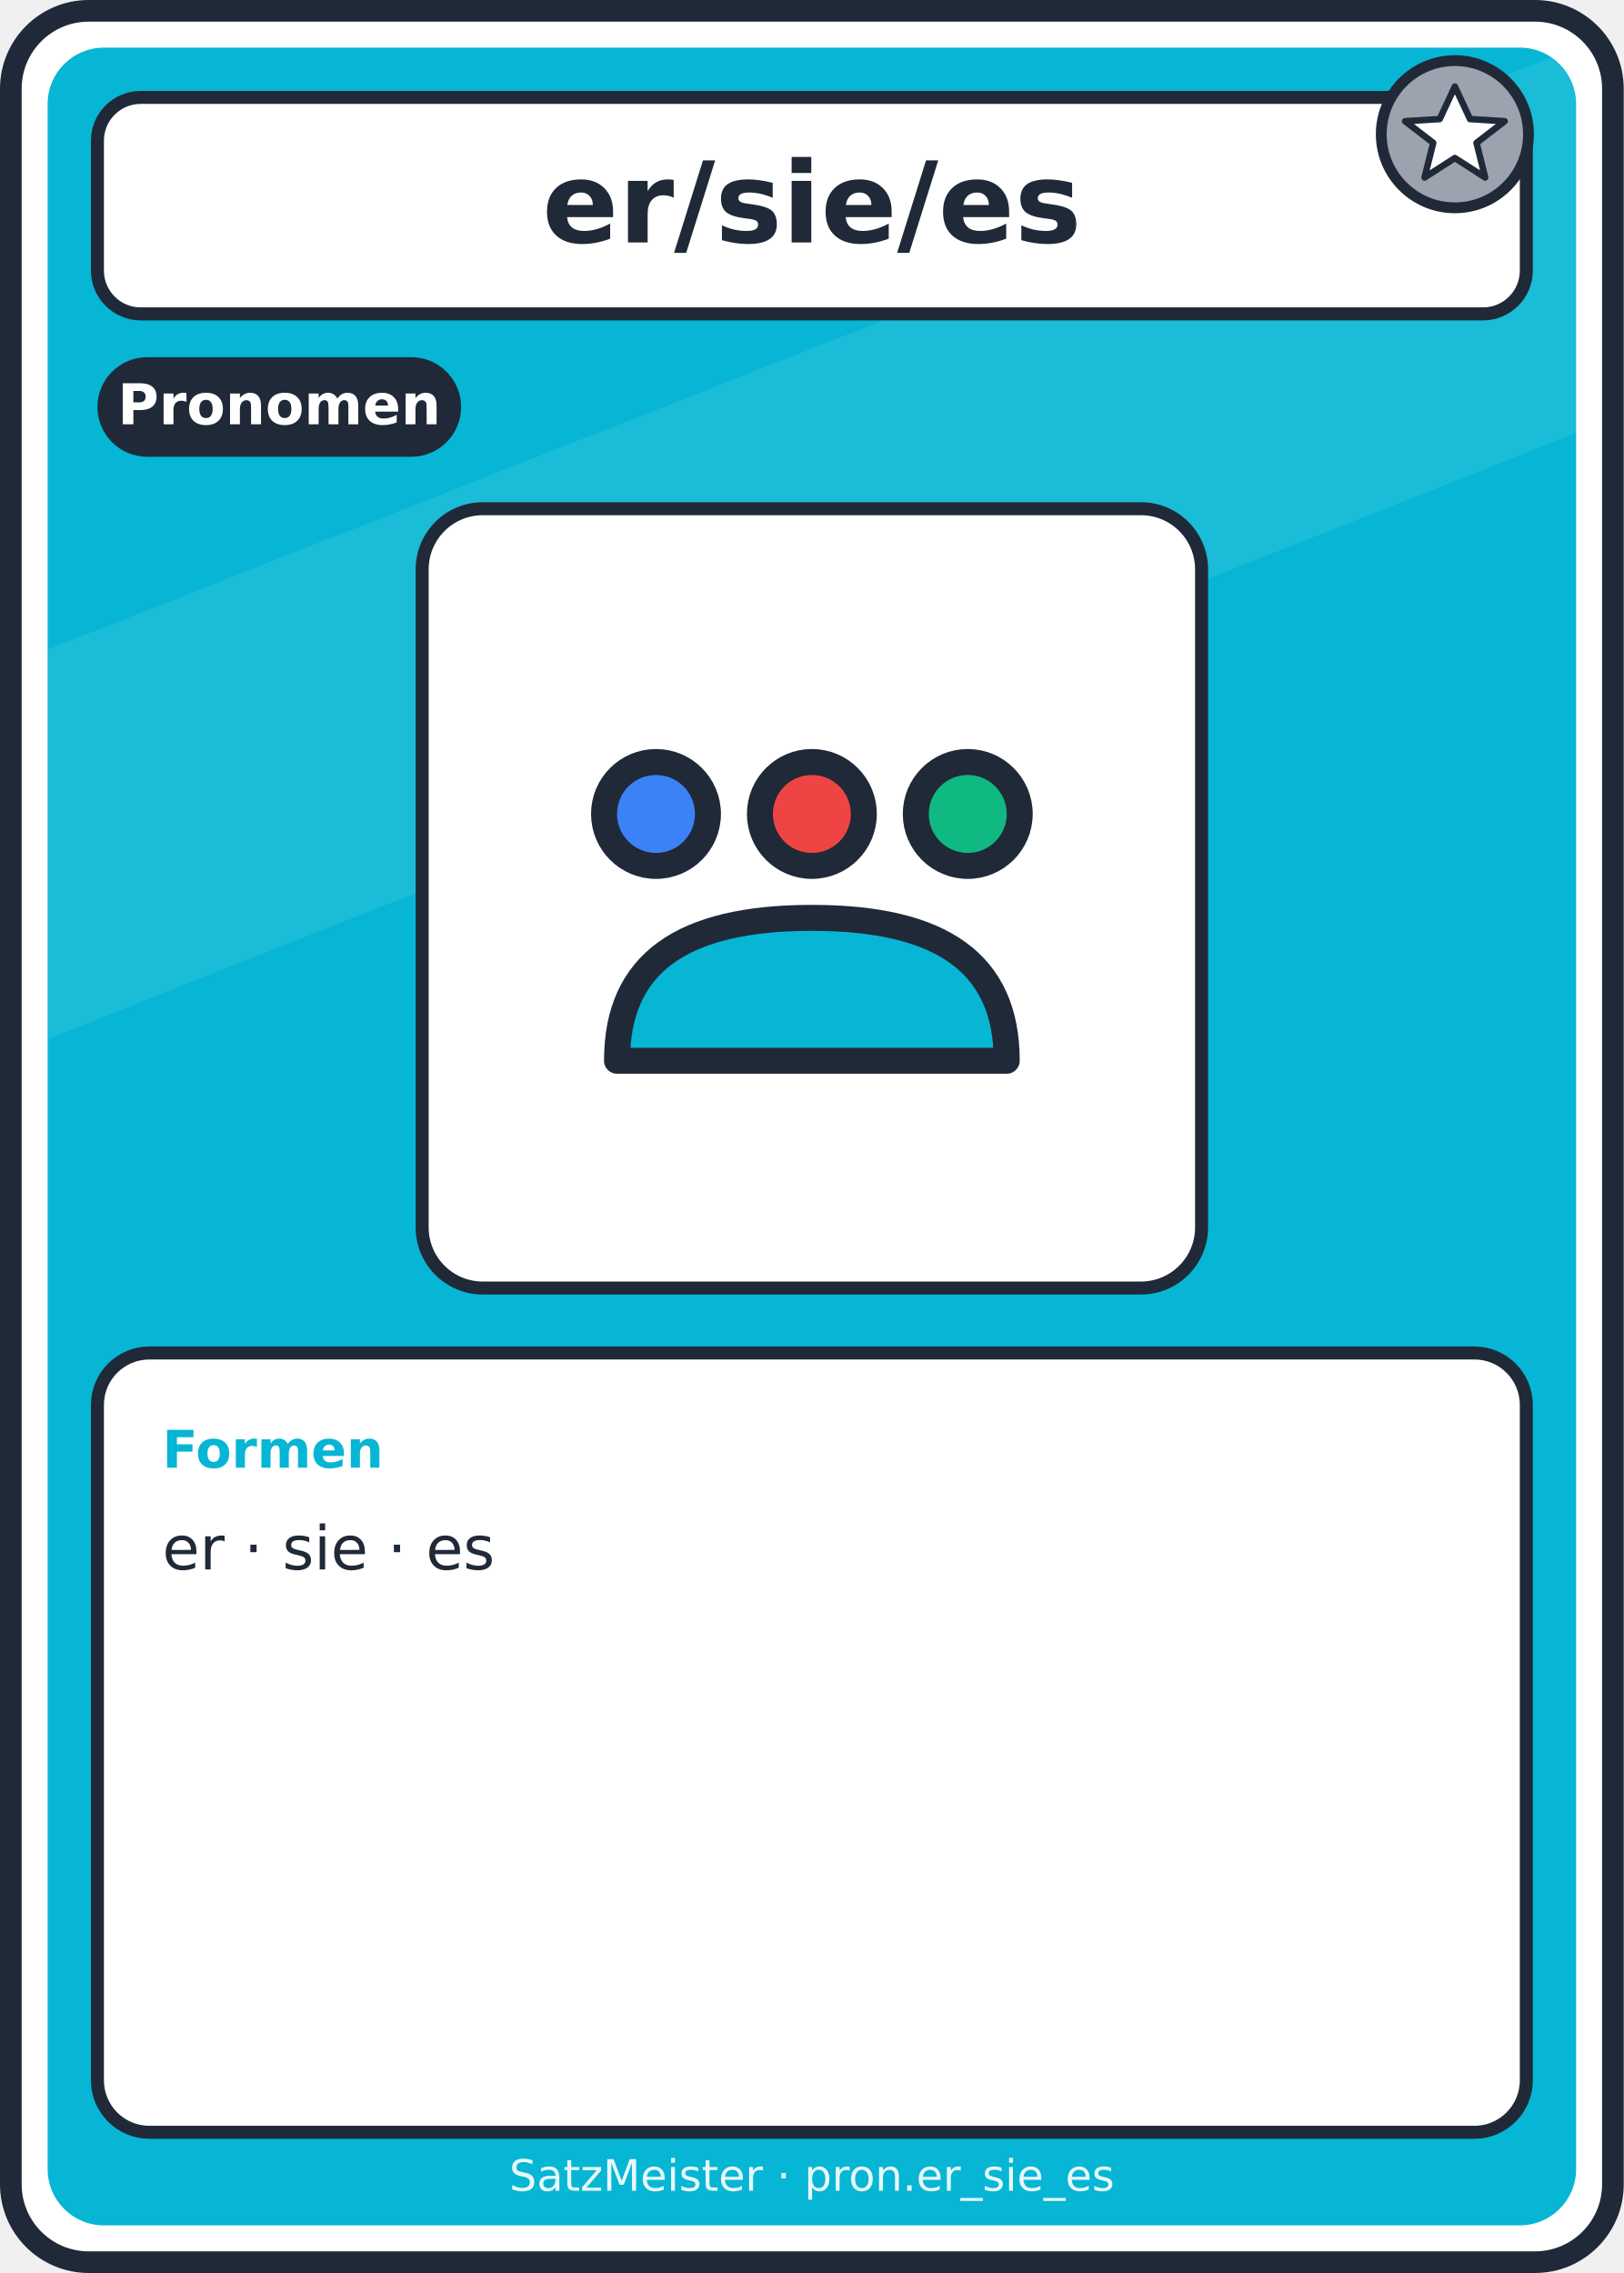
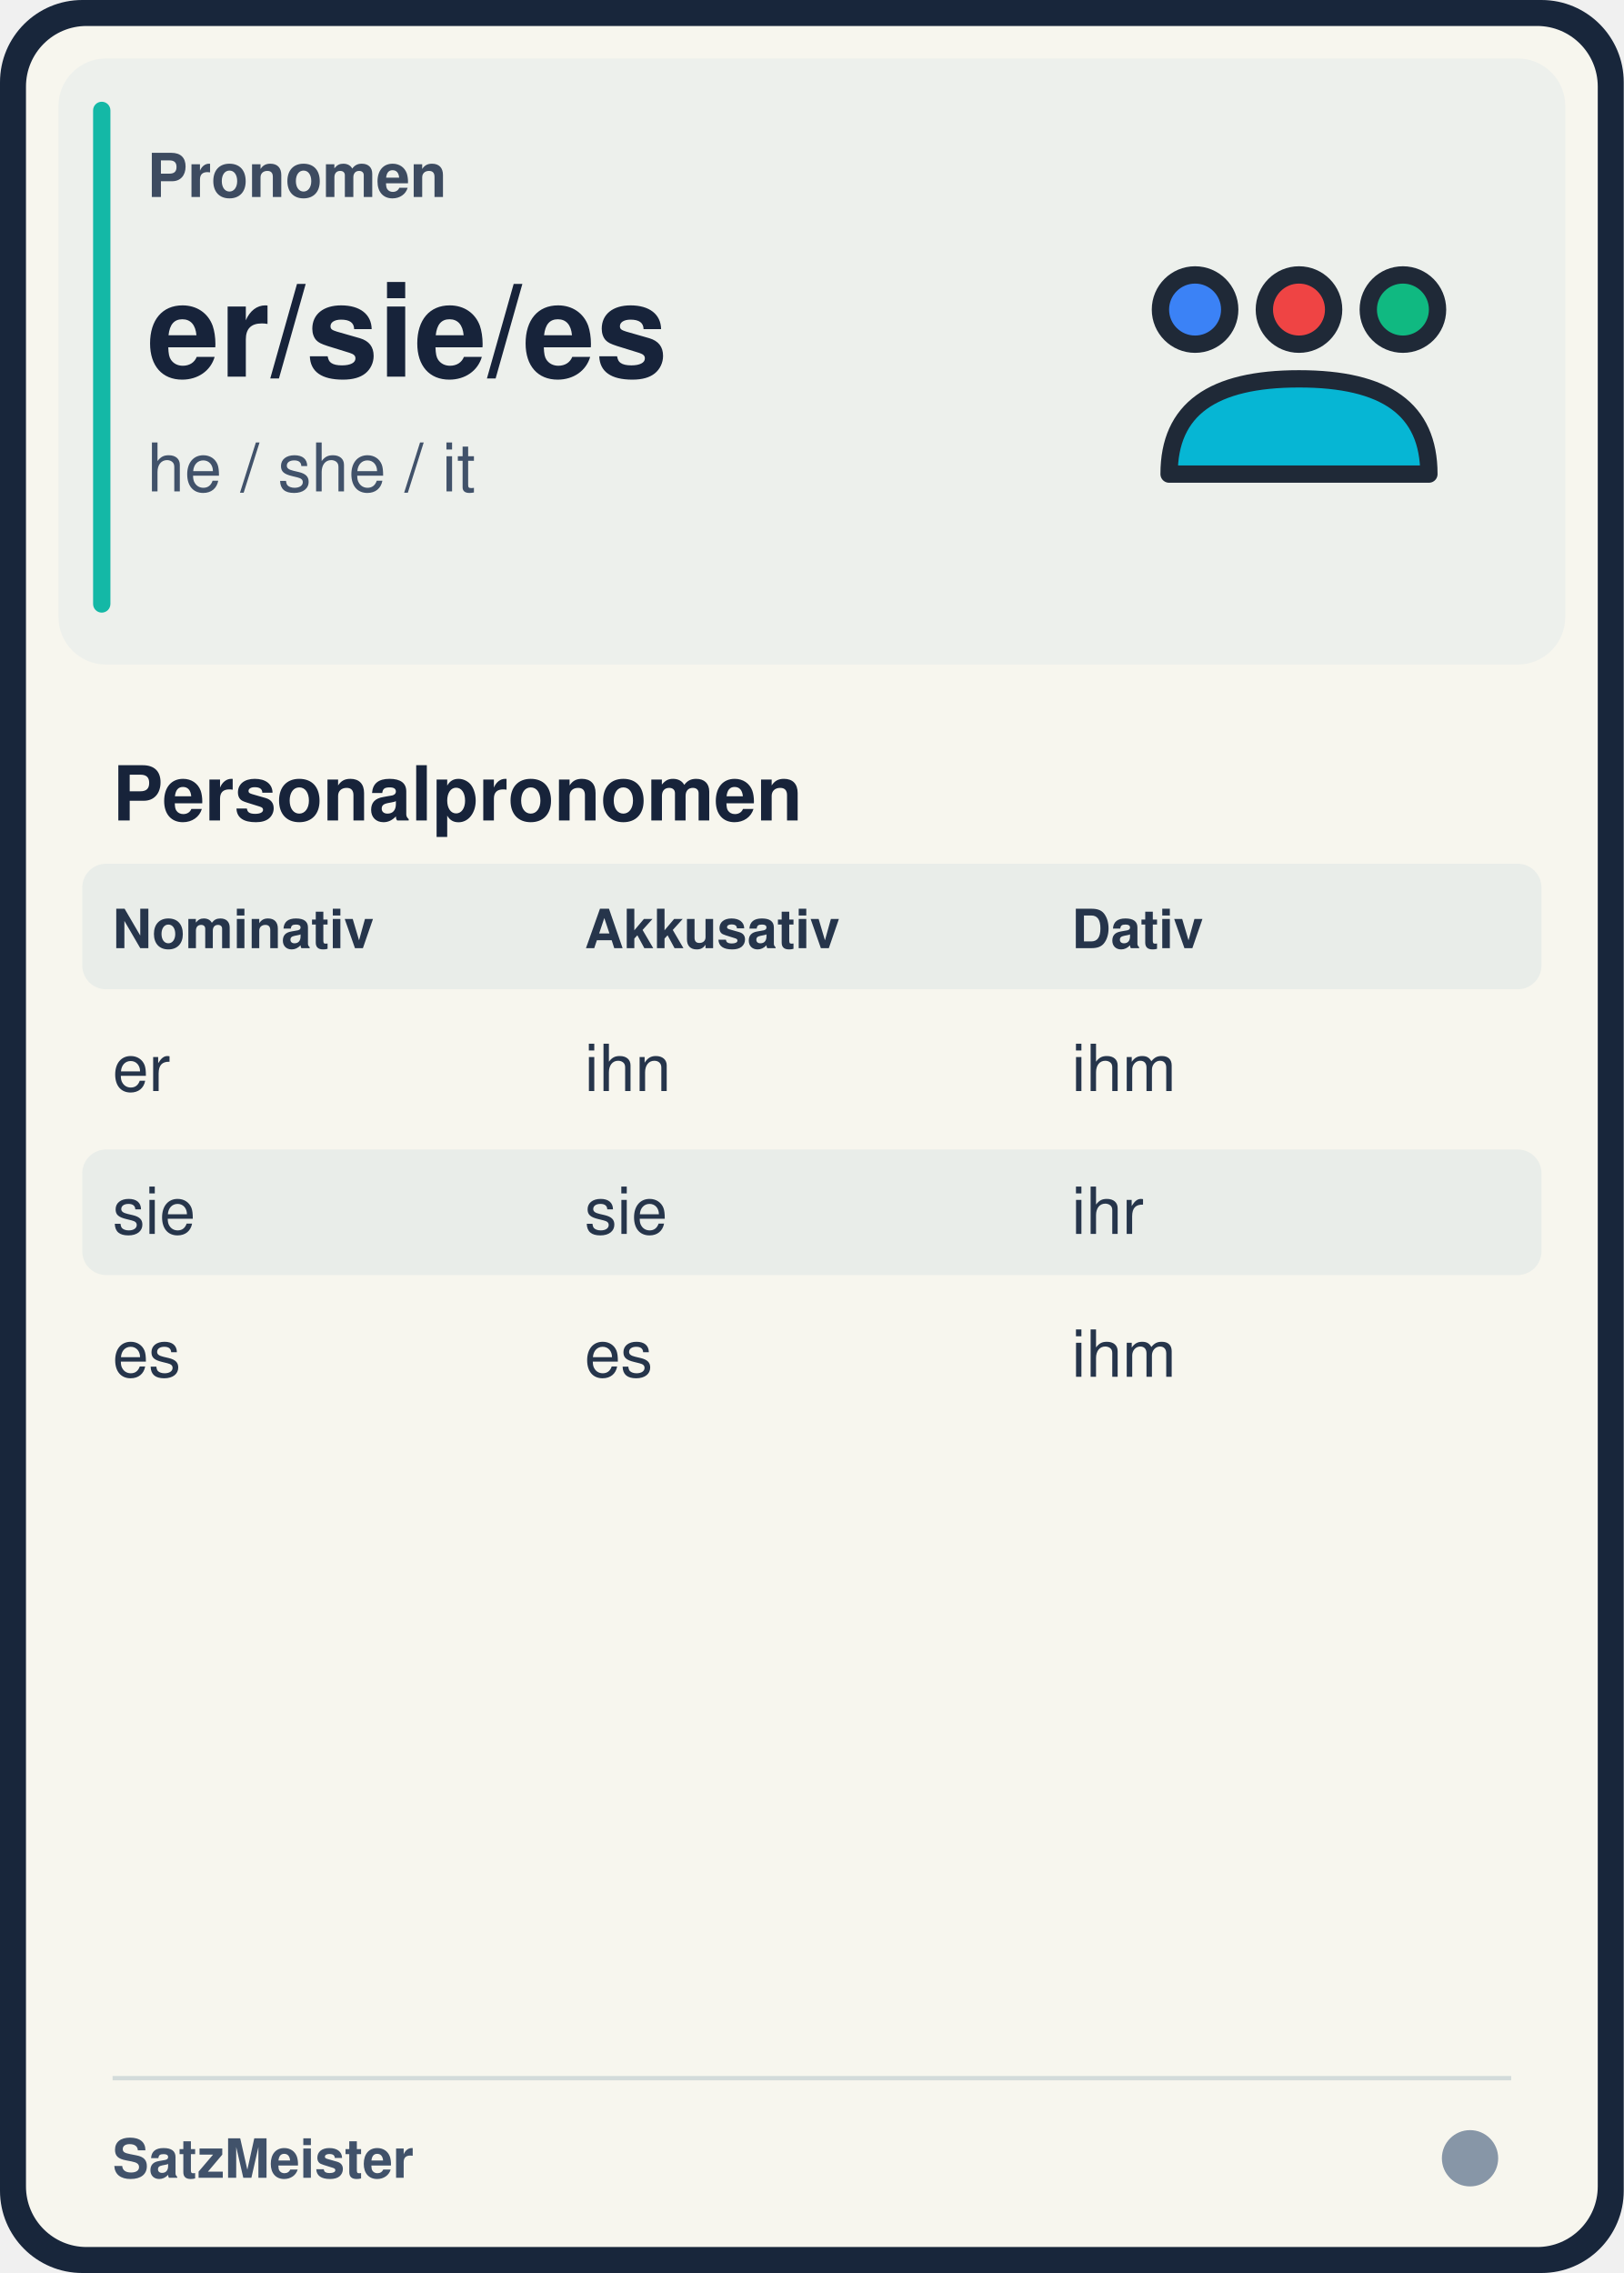
<svg xmlns="http://www.w3.org/2000/svg" viewBox="0 0 750 1050" width="750" height="1050">
-   <g id="card-frame">
-     <rect x="5" y="5" width="740" height="1040" rx="36" ry="36" fill="#ffffff" stroke="#1f2937" stroke-width="10" />
-   </g>
-   <g id="background">
-     <rect x="22" y="22" width="706" height="1006" rx="26" ry="26" fill="#06b6d4" />
-     <path d="M22 300 L728 22 L728 200 L22 480 Z" fill="#ffffff" opacity="0.08" />
-   </g>
-   <g id="name-banner">
-     <rect x="45" y="45" width="660" height="100" rx="20" ry="20" fill="#ffffff" stroke="#1f2937" stroke-width="6" />
-     <text x="375" y="112" text-anchor="middle" font-family="DejaVu Sans, Helvetica, Arial, sans-serif" font-size="52" font-weight="bold" fill="#1f2937">er/sie/es</text>
-   </g>
-   <g id="rarity-star">
-     <circle cx="672" cy="62" r="34" fill="#9ca3af" stroke="#1f2937" stroke-width="5" />
-     <path d="M672 40 L679 55 L695 56 L682 66 L686 82 L672 73 L658 82 L662 66 L649 56 L665 55 Z" fill="#ffffff" stroke="#1f2937" stroke-width="3" stroke-linejoin="round" />
-   </g>
-   <g id="type-badge">
-     <rect x="45" y="165" width="168" height="46" rx="23" ry="23" fill="#1f2937" />
-     <text x="129" y="196" text-anchor="middle" font-family="DejaVu Sans, Helvetica, Arial, sans-serif" font-size="26" font-weight="bold" fill="#ffffff">Pronomen</text>
-   </g>
-   <g id="icon-area">
-     <rect x="195" y="235" width="360" height="360" rx="28" ry="28" fill="#ffffff" stroke="#1f2937" stroke-width="6" />
-     <g id="icon" transform="translate(225 265) scale(1.5)" fill="none" stroke="#1f2937" stroke-width="8" stroke-linecap="round" stroke-linejoin="round">
+   <rect id="card-frame" width="750" height="1050" rx="38" fill="#18263b" />
+   <rect x="12" y="12" width="726" height="1026" rx="28" fill="#f7f6ee" />
+   <g id="card-heading" font-family="Helvetica, Arial, sans-serif">
+     <rect x="27" y="27" width="696" height="280" rx="22" fill="#edf0ec" />
+     <rect x="43" y="47" width="8" height="236" rx="4" fill="#14b8a6" />
+     <text x="68" y="91" font-size="28" font-weight="bold" fill="#3d4b60">Pronomen</text>
+     <text x="68" y="174" font-size="60" font-weight="bold" fill="#17233a">er/sie/es</text>
+     <text x="68" y="227" font-size="31" fill="#41526a">he / she / it</text>
+     <g id="icon" transform="translate(500 69)" fill="none" stroke="#1f2937" stroke-width="8" stroke-linecap="round" stroke-linejoin="round">
      <circle cx="52" cy="74" r="16" fill="#3b82f6" />
      <circle cx="100" cy="74" r="16" fill="#ef4444" />
      <circle cx="148" cy="74" r="16" fill="#10b981" />
      <path d="M40 150 C40 120 60 106 100 106 C140 106 160 120 160 150 Z" fill="#06b6d4" />
    </g>
  </g>
-   <g id="text-area">
-     <rect x="45" y="625" width="660" height="360" rx="24" ry="24" fill="#ffffff" stroke="#1f2937" stroke-width="6" />
-     <text x="75" y="678" font-family="DejaVu Sans, Helvetica, Arial, sans-serif" font-size="24" font-weight="bold" fill="#06b6d4">Formen</text>
-     <text x="75" y="725" font-family="DejaVu Sans, Helvetica, Arial, sans-serif" font-size="28" fill="#1f2937">er · sie · es</text>
+   <g id="grammar" font-family="Helvetica, Arial, sans-serif">
+     <text x="52" y="379" font-size="35" font-weight="bold" fill="#17233a">Personalpronomen</text>
+     <rect x="38" y="399" width="674" height="58" rx="11" fill="#e9ede9" />
+     <text x="52" y="438" font-size="25" font-weight="bold" fill="#26354b">Nominativ</text>
+     <text x="270" y="438" font-size="25" font-weight="bold" fill="#26354b">Akkusativ</text>
+     <text x="495" y="438" font-size="25" font-weight="bold" fill="#26354b">Dativ</text>
+     <text x="52" y="504" font-size="30" font-weight="normal" fill="#26354b">er</text>
+     <text x="270" y="504" font-size="30" font-weight="normal" fill="#26354b">ihn</text>
+     <text x="495" y="504" font-size="30" font-weight="normal" fill="#26354b">ihm</text>
+     <rect x="38" y="531" width="674" height="58" rx="11" fill="#e9ede9" />
+     <text x="52" y="570" font-size="30" font-weight="normal" fill="#26354b">sie</text>
+     <text x="270" y="570" font-size="30" font-weight="normal" fill="#26354b">sie</text>
+     <text x="495" y="570" font-size="30" font-weight="normal" fill="#26354b">ihr</text>
+     <text x="52" y="636" font-size="30" font-weight="normal" fill="#26354b">es</text>
+     <text x="270" y="636" font-size="30" font-weight="normal" fill="#26354b">es</text>
+     <text x="495" y="636" font-size="30" font-weight="normal" fill="#26354b">ihm</text>
  </g>
-   <g id="footer-strip">
-     <text x="375" y="1012" text-anchor="middle" font-family="DejaVu Sans, Helvetica, Arial, sans-serif" font-size="20" fill="#ffffff" opacity="0.9">SatzMeister · pron.er_sie_es</text>
+   <path d="M52 960H698" stroke="#d3dbda" stroke-width="2" />
+   <g id="footer" font-family="Helvetica, Arial, sans-serif" font-size="25" fill="#41526a">
+     <text x="52" y="1006" font-weight="bold">SatzMeister</text>
+     <circle cx="679" cy="997" r="13" fill="#8796a7" />
  </g>
</svg>
